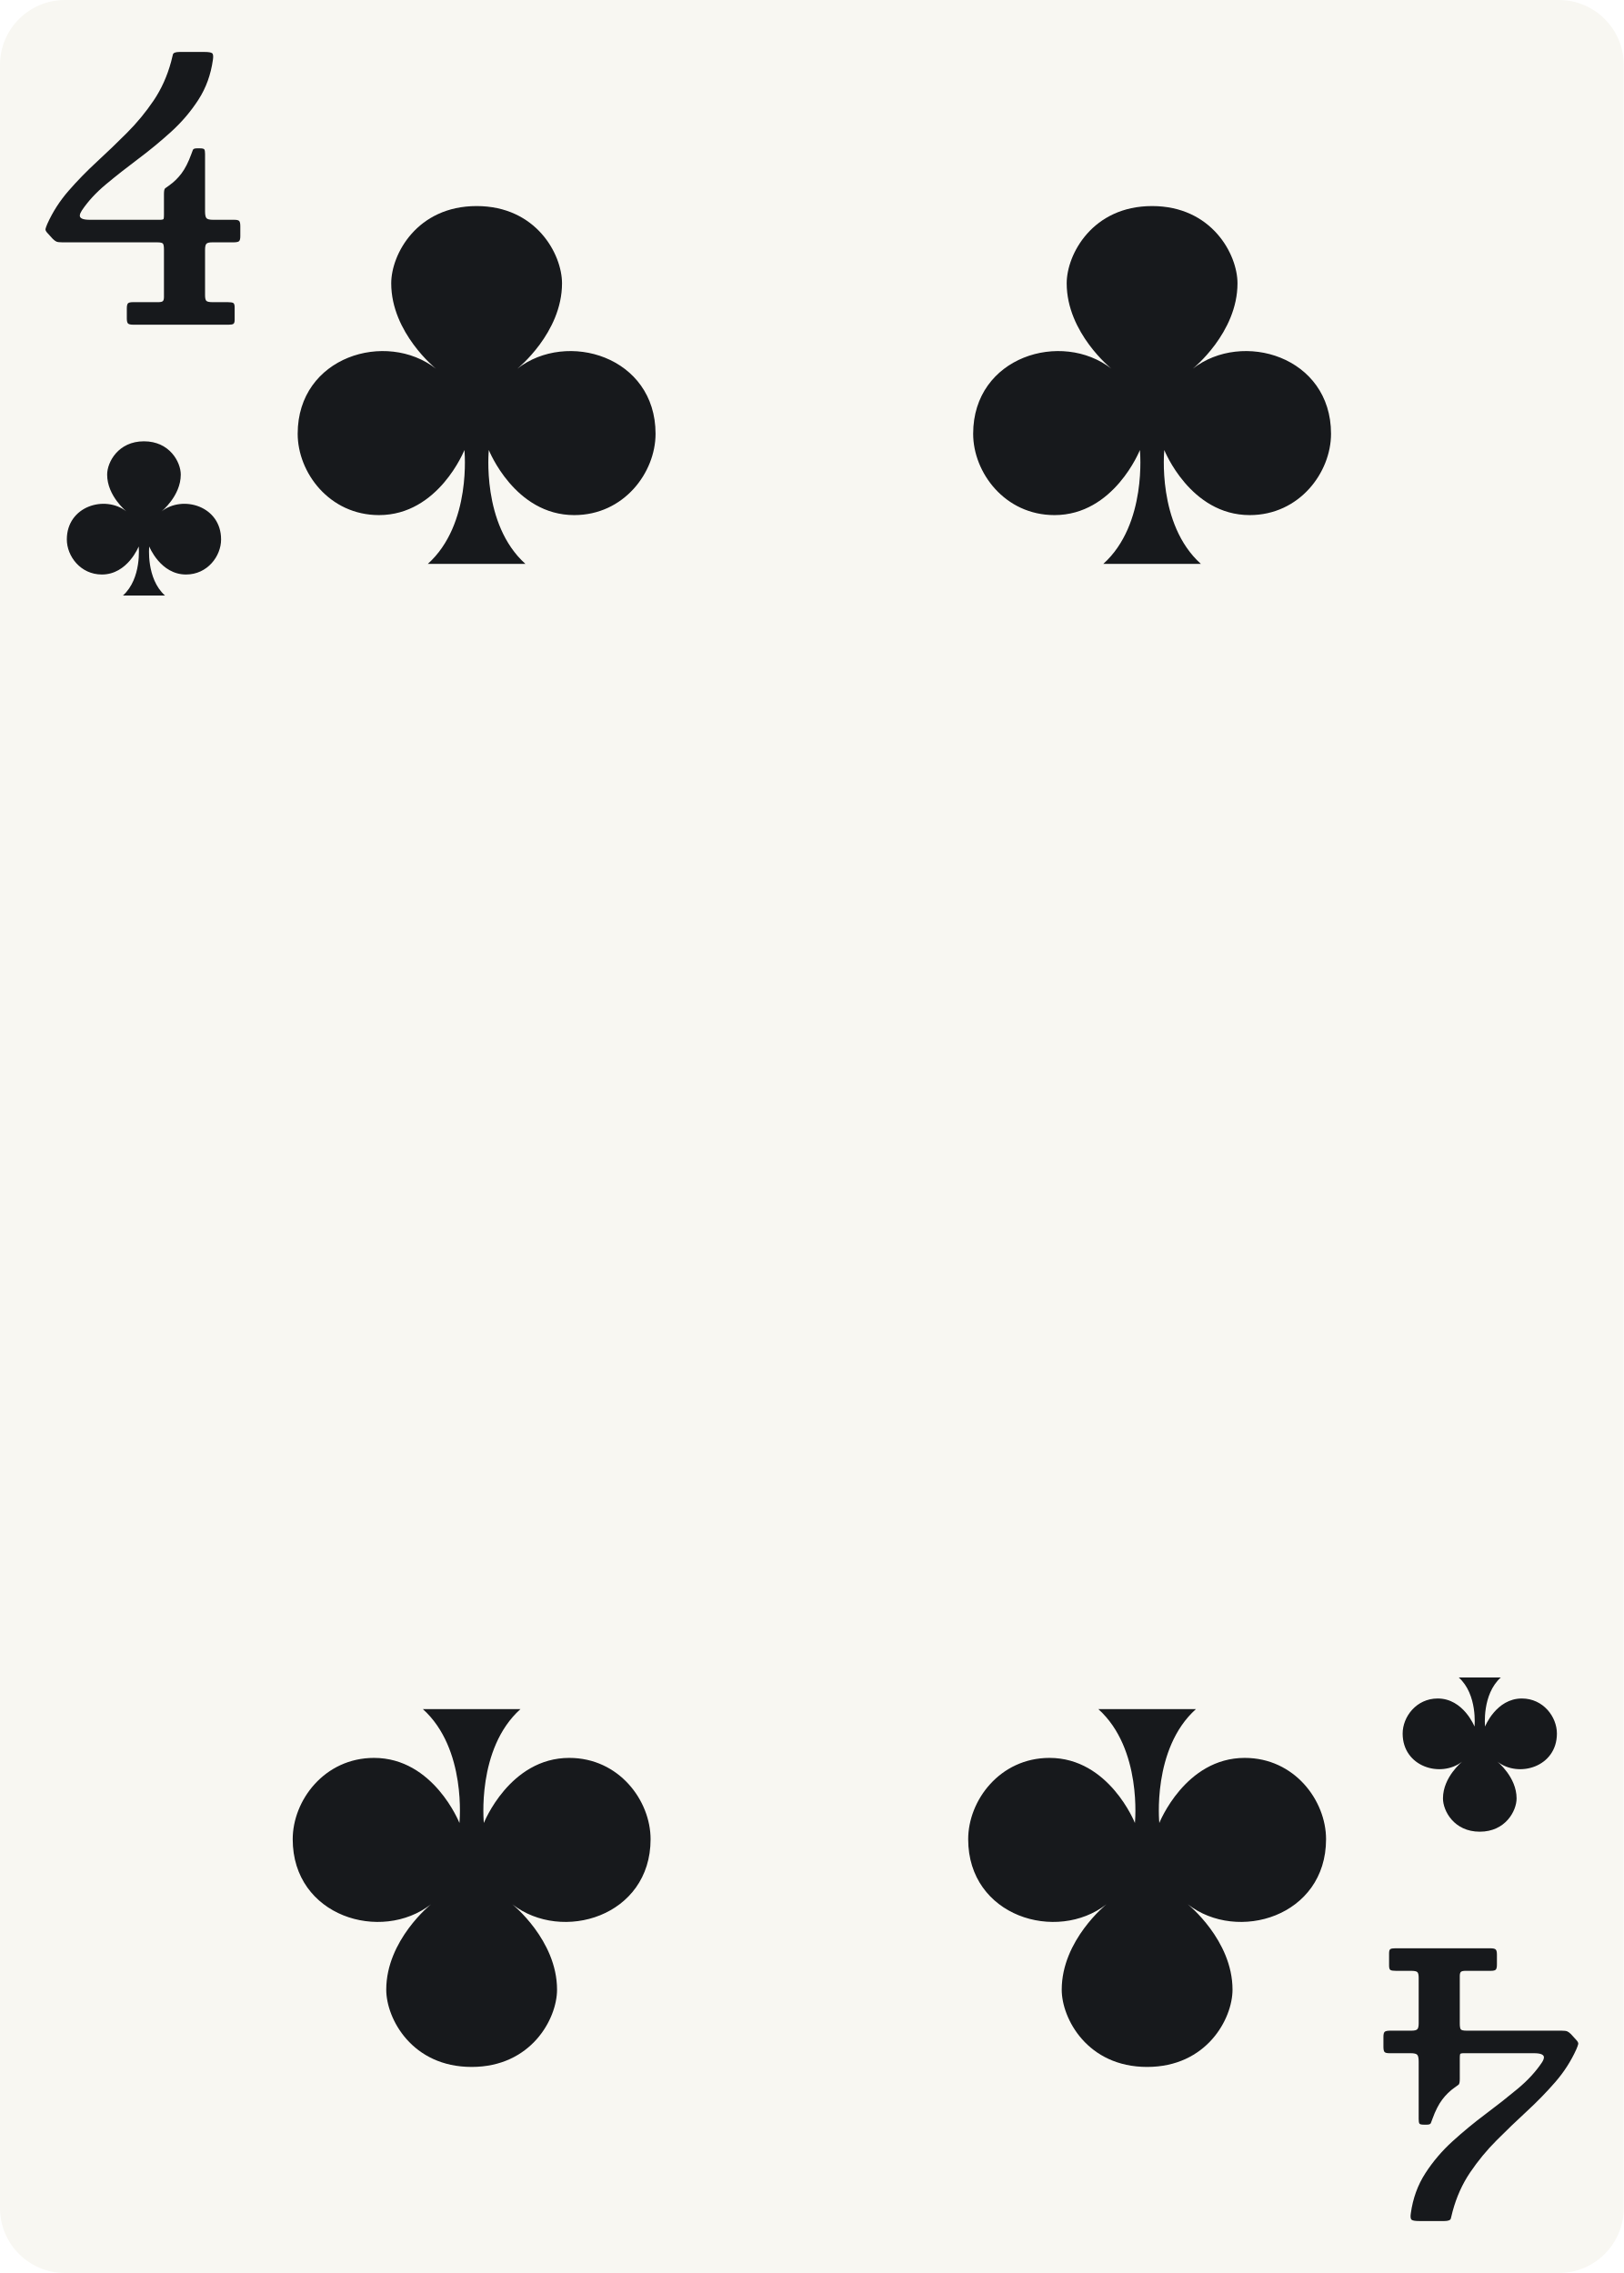
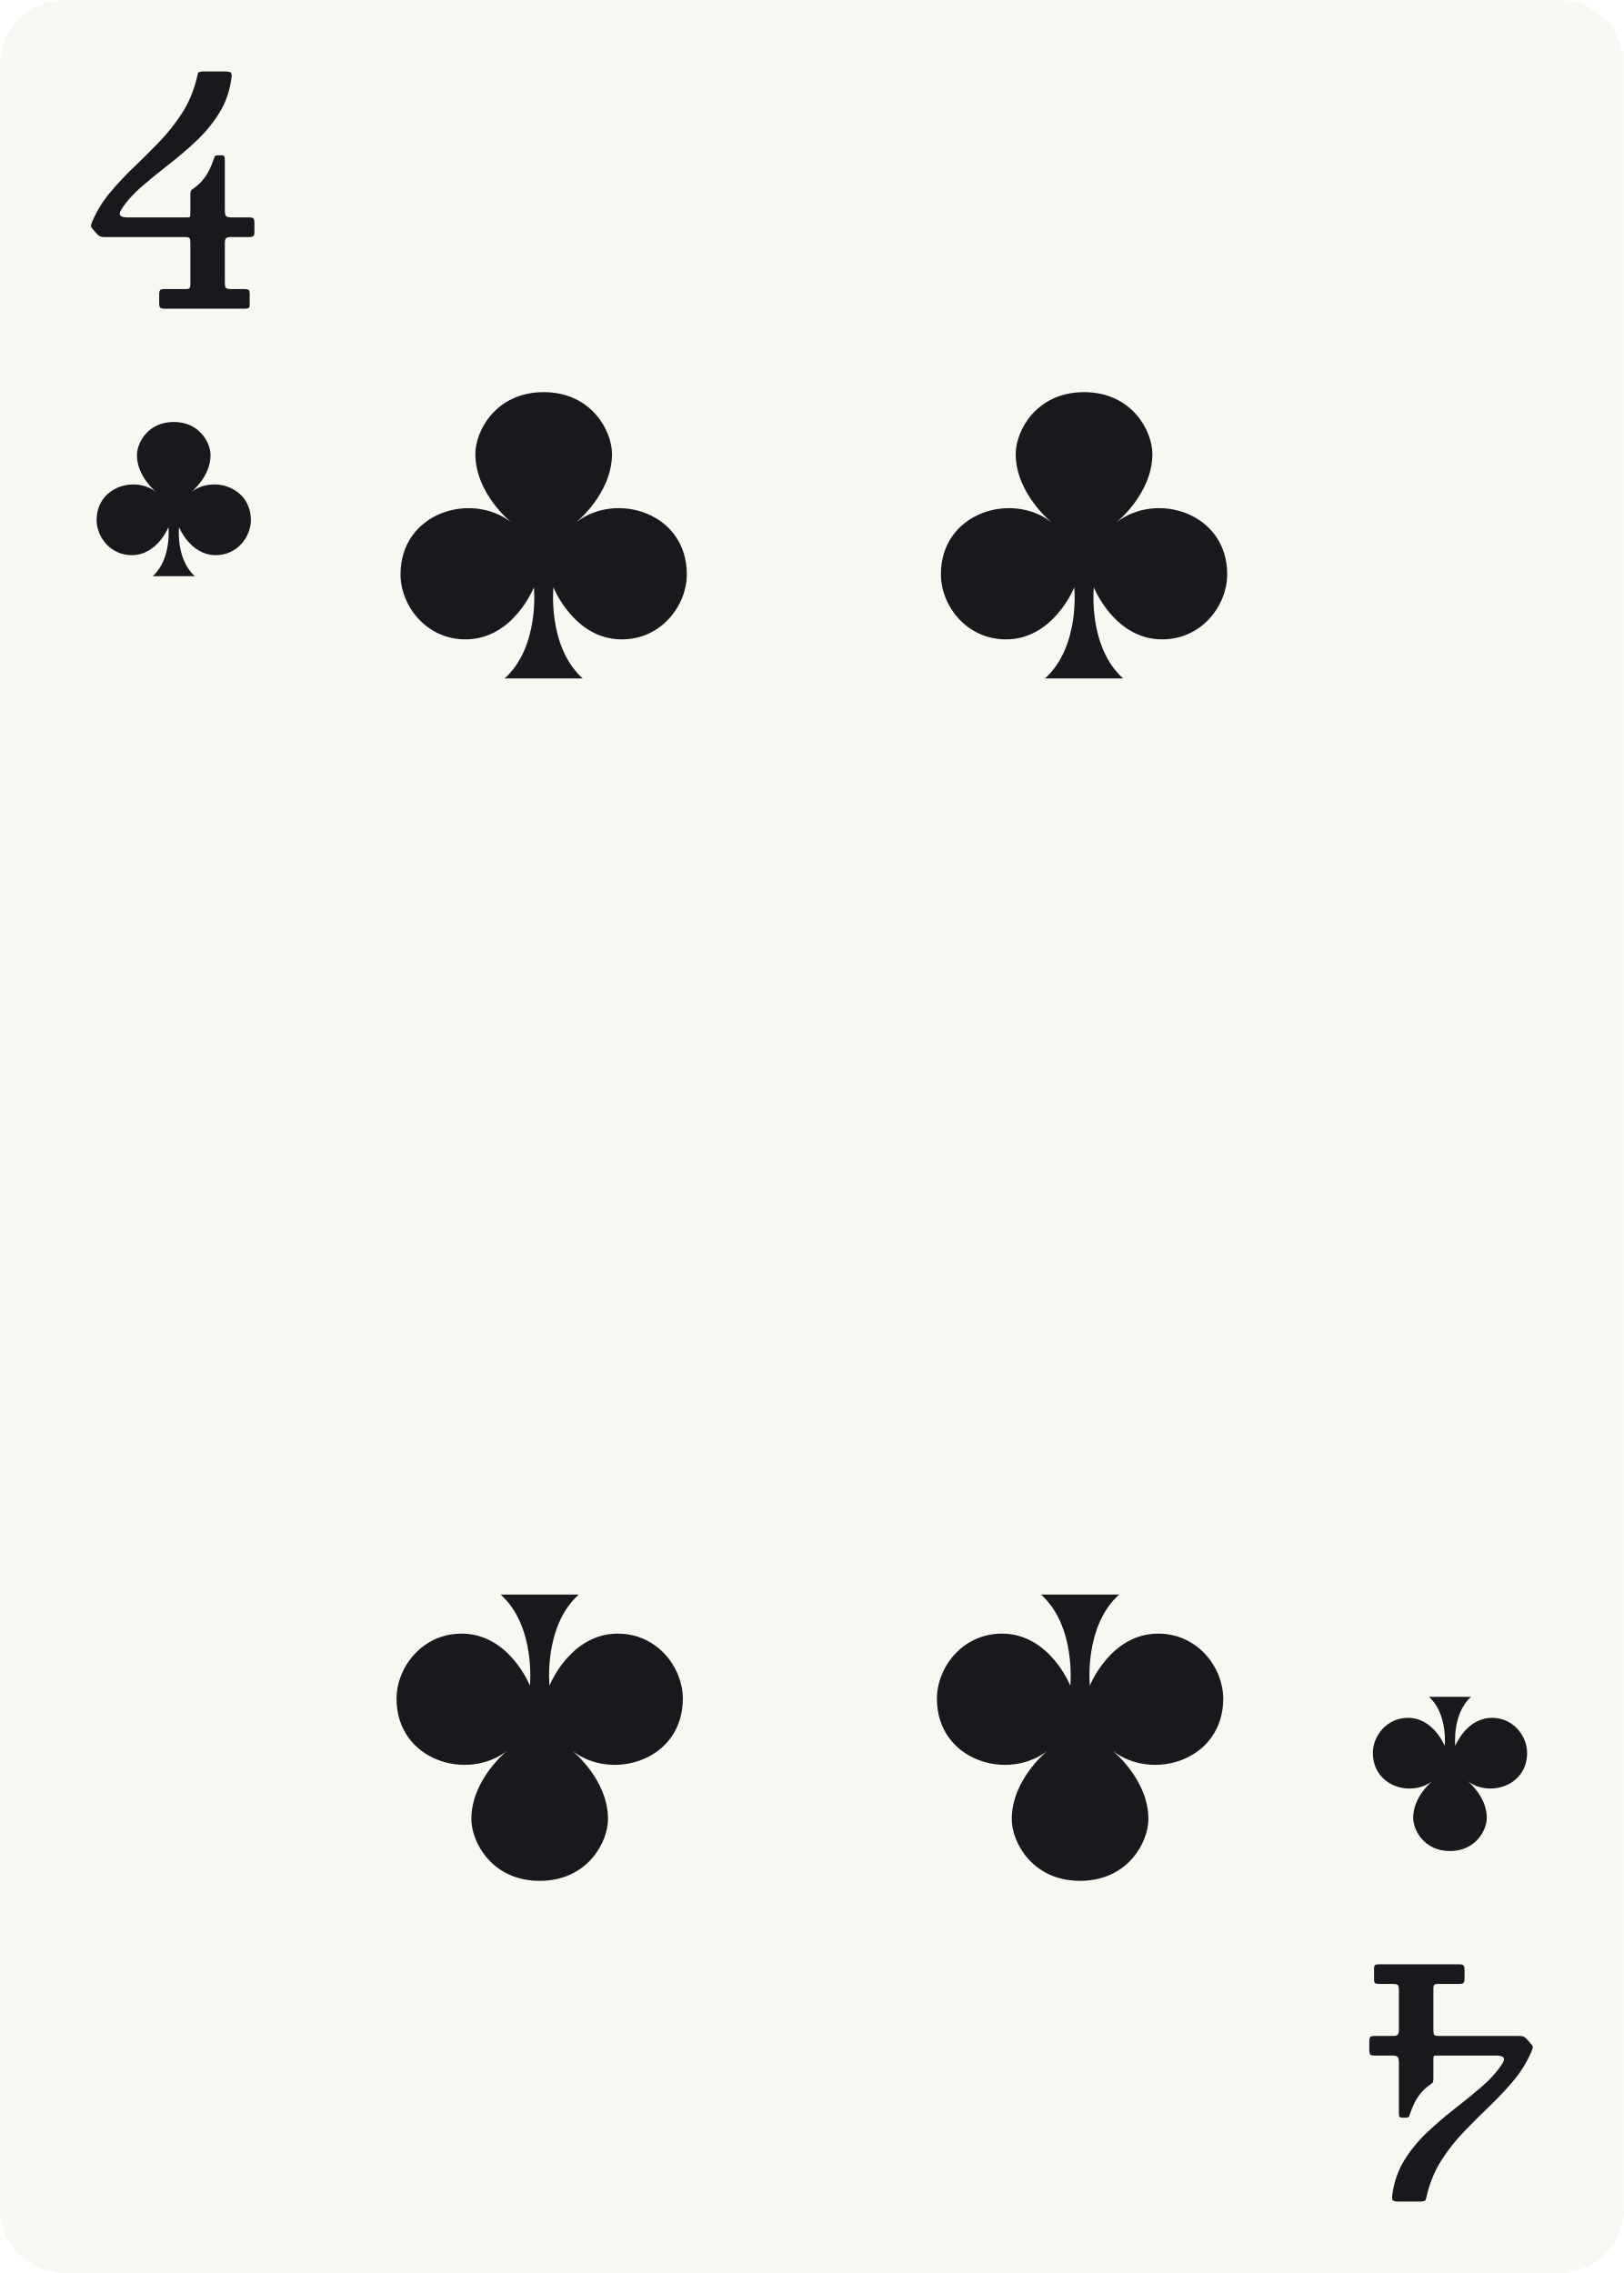
<svg xmlns="http://www.w3.org/2000/svg" width="250" height="350" viewBox="0 0 250 350">
  <rect width="250" height="350" rx="10" fill="#f8f7f2" />
  <g fill="#17191c">
-     <g>
-       <svg x="44.0" y="31.0" width="58" height="62" viewBox="38 14 20 21">
-         <path d="m 50.291,22.698 c 0,0 2.375,-1.9 2.375,-4.534 0,-1.542 -1.369,-4.102 -4.534,-4.102 -3.165,0 -4.534,2.561 -4.534,4.102 0,2.634 2.375,4.534 2.375,4.534 -2.638,-2.055 -7.341,-0.652 -7.341,3.455 0,2.056 1.68,4.318 4.318,4.318 3.165,0 4.534,-3.455 4.534,-3.455 0,0 0.402,3.938 -1.943,6.046 h 5.182 c -2.345,-2.107 -1.943,-6.046 -1.943,-6.046 0,0 1.369,3.455 4.534,3.455 2.639,0 4.318,-2.263 4.318,-4.318 0,-4.107 -4.703,-5.51 -7.341,-3.455 z" />
-       </svg>
+     <g transform="translate(125 175) scale(.8) translate(-125 -175)">
+       <g>
+         <svg x="44.0" y="31.0" width="58" height="62" viewBox="38 14 20 21">
+           <path d="m 50.291,22.698 c 0,0 2.375,-1.9 2.375,-4.534 0,-1.542 -1.369,-4.102 -4.534,-4.102 -3.165,0 -4.534,2.561 -4.534,4.102 0,2.634 2.375,4.534 2.375,4.534 -2.638,-2.055 -7.341,-0.652 -7.341,3.455 0,2.056 1.68,4.318 4.318,4.318 3.165,0 4.534,-3.455 4.534,-3.455 0,0 0.402,3.938 -1.943,6.046 h 5.182 c -2.345,-2.107 -1.943,-6.046 -1.943,-6.046 0,0 1.369,3.455 4.534,3.455 2.639,0 4.318,-2.263 4.318,-4.318 0,-4.107 -4.703,-5.51 -7.341,-3.455 z" />
+         </svg>
+       </g>
+       <g transform="rotate(180 73 288)">
+         <svg x="44.0" y="257.0" width="58" height="62" viewBox="38 14 20 21">
+           <path d="m 50.291,22.698 c 0,0 2.375,-1.9 2.375,-4.534 0,-1.542 -1.369,-4.102 -4.534,-4.102 -3.165,0 -4.534,2.561 -4.534,4.102 0,2.634 2.375,4.534 2.375,4.534 -2.638,-2.055 -7.341,-0.652 -7.341,3.455 0,2.056 1.68,4.318 4.318,4.318 3.165,0 4.534,-3.455 4.534,-3.455 0,0 0.402,3.938 -1.943,6.046 h 5.182 c -2.345,-2.107 -1.943,-6.046 -1.943,-6.046 0,0 1.369,3.455 4.534,3.455 2.639,0 4.318,-2.263 4.318,-4.318 0,-4.107 -4.703,-5.51 -7.341,-3.455 z" />
+         </svg>
+       </g>
+       <g>
+         <svg x="148.0" y="31.0" width="58" height="62" viewBox="38 14 20 21">
+           <path d="m 50.291,22.698 c 0,0 2.375,-1.9 2.375,-4.534 0,-1.542 -1.369,-4.102 -4.534,-4.102 -3.165,0 -4.534,2.561 -4.534,4.102 0,2.634 2.375,4.534 2.375,4.534 -2.638,-2.055 -7.341,-0.652 -7.341,3.455 0,2.056 1.68,4.318 4.318,4.318 3.165,0 4.534,-3.455 4.534,-3.455 0,0 0.402,3.938 -1.943,6.046 h 5.182 c -2.345,-2.107 -1.943,-6.046 -1.943,-6.046 0,0 1.369,3.455 4.534,3.455 2.639,0 4.318,-2.263 4.318,-4.318 0,-4.107 -4.703,-5.51 -7.341,-3.455 z" />
+         </svg>
+       </g>
+       <g transform="rotate(180 177 288)">
+         <svg x="148.0" y="257.0" width="58" height="62" viewBox="38 14 20 21">
+           <path d="m 50.291,22.698 c 0,0 2.375,-1.9 2.375,-4.534 0,-1.542 -1.369,-4.102 -4.534,-4.102 -3.165,0 -4.534,2.561 -4.534,4.102 0,2.634 2.375,4.534 2.375,4.534 -2.638,-2.055 -7.341,-0.652 -7.341,3.455 0,2.056 1.68,4.318 4.318,4.318 3.165,0 4.534,-3.455 4.534,-3.455 0,0 0.402,3.938 -1.943,6.046 h 5.182 c -2.345,-2.107 -1.943,-6.046 -1.943,-6.046 0,0 1.369,3.455 4.534,3.455 2.639,0 4.318,-2.263 4.318,-4.318 0,-4.107 -4.703,-5.51 -7.341,-3.455 z" />
+         </svg>
+       </g>
    </g>
-     <g transform="rotate(180 73 288)">
-       <svg x="44.0" y="257.0" width="58" height="62" viewBox="38 14 20 21">
-         <path d="m 50.291,22.698 c 0,0 2.375,-1.9 2.375,-4.534 0,-1.542 -1.369,-4.102 -4.534,-4.102 -3.165,0 -4.534,2.561 -4.534,4.102 0,2.634 2.375,4.534 2.375,4.534 -2.638,-2.055 -7.341,-0.652 -7.341,3.455 0,2.056 1.68,4.318 4.318,4.318 3.165,0 4.534,-3.455 4.534,-3.455 0,0 0.402,3.938 -1.943,6.046 h 5.182 c -2.345,-2.107 -1.943,-6.046 -1.943,-6.046 0,0 1.369,3.455 4.534,3.455 2.639,0 4.318,-2.263 4.318,-4.318 0,-4.107 -4.703,-5.51 -7.341,-3.455 z" />
-       </svg>
-     </g>
-     <g>
-       <svg x="148.0" y="31.0" width="58" height="62" viewBox="38 14 20 21">
-         <path d="m 50.291,22.698 c 0,0 2.375,-1.9 2.375,-4.534 0,-1.542 -1.369,-4.102 -4.534,-4.102 -3.165,0 -4.534,2.561 -4.534,4.102 0,2.634 2.375,4.534 2.375,4.534 -2.638,-2.055 -7.341,-0.652 -7.341,3.455 0,2.056 1.68,4.318 4.318,4.318 3.165,0 4.534,-3.455 4.534,-3.455 0,0 0.402,3.938 -1.943,6.046 h 5.182 c -2.345,-2.107 -1.943,-6.046 -1.943,-6.046 0,0 1.369,3.455 4.534,3.455 2.639,0 4.318,-2.263 4.318,-4.318 0,-4.107 -4.703,-5.51 -7.341,-3.455 z" />
-       </svg>
-     </g>
-     <g transform="rotate(180 177 288)">
-       <svg x="148.0" y="257.0" width="58" height="62" viewBox="38 14 20 21">
-         <path d="m 50.291,22.698 c 0,0 2.375,-1.9 2.375,-4.534 0,-1.542 -1.369,-4.102 -4.534,-4.102 -3.165,0 -4.534,2.561 -4.534,4.102 0,2.634 2.375,4.534 2.375,4.534 -2.638,-2.055 -7.341,-0.652 -7.341,3.455 0,2.056 1.68,4.318 4.318,4.318 3.165,0 4.534,-3.455 4.534,-3.455 0,0 0.402,3.938 -1.943,6.046 h 5.182 c -2.345,-2.107 -1.943,-6.046 -1.943,-6.046 0,0 1.369,3.455 4.534,3.455 2.639,0 4.318,-2.263 4.318,-4.318 0,-4.107 -4.703,-5.51 -7.341,-3.455 z" />
-       </svg>
-     </g>
-     <g data-card-value="Besley" transform="translate(5.296401 50.0) scale(0.02902725 -0.028)">
+     <g data-card-value="Besley" transform="translate(12.57051 47.5352) scale(0.0243568 -0.0243568)">
      <path d="M1062.201 95.2Q1062.201 115.741 1054.271 119.871Q1046.341 124.001 1025.941 124.001H945.161Q919.621 124.001 912.411 130.851Q905.201 137.701 905.201 162.241V412.74Q905.201 436.28 911.971 444.64Q918.741 453 942.861 453H1054.801Q1077.761 453 1084.981 458.84Q1092.201 464.68 1092.201 486.64V541.58Q1092.201 562.86 1086.631 569.93Q1081.061 577 1060.501 577H947.761Q919.761 577 912.481 586.19Q905.201 595.38 905.201 622.96V938.86Q905.201 957.56 901.431 963.78Q897.661 970.0 877.241 970.0H862.841Q843.281 970.0 840.441 960.78Q837.601 951.56 832.321 938.28Q809.06 871.7 780.37 832.2Q751.68 792.7 714.58 765.84Q700.18 755.42 693.69 750.21Q687.2 745.0 687.2 718.6V604.66Q687.2 587.98 685.5 582.49Q683.8 577 666.4 577H294.981Q265.441 577 252.571 583.41Q239.701 589.82 240.961 601.59Q242.221 613.36 251.781 628.36Q300.461 703.82 380.011 772.49Q459.561 841.16 550.261 911.47Q640.961 981.78 725.381 1061.23Q809.801 1140.68 870.151 1237.63Q930.501 1334.58 946.921 1457.46Q951.201 1486.44 942.491 1493.22Q933.781 1500.0 901.521 1500.0H769.98Q737.44 1500.0 734.46 1485.42Q731.48 1470.84 725.2 1446.58Q694.2 1327.58 632.13 1232.44Q570.06 1137.3 491.42 1055.59Q412.78 973.88 331.57 896.31Q250.36 818.74 180.87 735.95Q111.38 653.16 68.68 554.86Q60.68 535.42 58.9 526.28Q57.12 517.14 70.42 502.86L97.12 472.38Q108.12 461.12 116.84 457.06Q125.56 453 148.96 453H651.26Q676.78 453 681.99 445.64Q687.2 438.28 687.2 412.76V152.781Q687.2 135.121 681.06 129.561Q674.92 124.001 656.54 124.001H522.16Q501.9 124.001 496.05 117.151Q490.2 110.301 490.2 89.321V34.24Q490.2 12.14 497.26 6.07Q504.32 0.0 525.56 0.0H1029.661Q1048.781 0.0 1055.491 4.64Q1062.201 9.28 1062.201 27.4Z" />
    </g>
    <g>
-       <svg x="9.5" y="67.5" width="25" height="27" viewBox="38 14 20 21">
+       <svg x="14.087" y="64.521" width="25" height="27" viewBox="38 14 20 21">
        <path d="m 50.291,22.698 c 0,0 2.375,-1.9 2.375,-4.534 0,-1.542 -1.369,-4.102 -4.534,-4.102 -3.165,0 -4.534,2.561 -4.534,4.102 0,2.634 2.375,4.534 2.375,4.534 -2.638,-2.055 -7.341,-0.652 -7.341,3.455 0,2.056 1.68,4.318 4.318,4.318 3.165,0 4.534,-3.455 4.534,-3.455 0,0 0.402,3.938 -1.943,6.046 h 5.182 c -2.345,-2.107 -1.943,-6.046 -1.943,-6.046 0,0 1.369,3.455 4.534,3.455 2.639,0 4.318,-2.263 4.318,-4.318 0,-4.107 -4.703,-5.51 -7.341,-3.455 z" />
      </svg>
    </g>
    <g transform="rotate(180 125 175)">
-       <g data-card-value="Besley" transform="translate(5.296401 50.0) scale(0.02902725 -0.028)">
+       <g data-card-value="Besley" transform="translate(12.57051 47.5352) scale(0.0243568 -0.0243568)">
        <path d="M1062.201 95.2Q1062.201 115.741 1054.271 119.871Q1046.341 124.001 1025.941 124.001H945.161Q919.621 124.001 912.411 130.851Q905.201 137.701 905.201 162.241V412.74Q905.201 436.28 911.971 444.64Q918.741 453 942.861 453H1054.801Q1077.761 453 1084.981 458.84Q1092.201 464.68 1092.201 486.64V541.58Q1092.201 562.86 1086.631 569.93Q1081.061 577 1060.501 577H947.761Q919.761 577 912.481 586.19Q905.201 595.38 905.201 622.96V938.86Q905.201 957.56 901.431 963.78Q897.661 970.0 877.241 970.0H862.841Q843.281 970.0 840.441 960.78Q837.601 951.56 832.321 938.28Q809.06 871.7 780.37 832.2Q751.68 792.7 714.58 765.84Q700.18 755.42 693.69 750.21Q687.2 745.0 687.2 718.6V604.66Q687.2 587.98 685.5 582.49Q683.8 577 666.4 577H294.981Q265.441 577 252.571 583.41Q239.701 589.82 240.961 601.59Q242.221 613.36 251.781 628.36Q300.461 703.82 380.011 772.49Q459.561 841.16 550.261 911.47Q640.961 981.78 725.381 1061.23Q809.801 1140.68 870.151 1237.63Q930.501 1334.58 946.921 1457.46Q951.201 1486.44 942.491 1493.22Q933.781 1500.0 901.521 1500.0H769.98Q737.44 1500.0 734.46 1485.42Q731.48 1470.84 725.2 1446.58Q694.2 1327.58 632.13 1232.44Q570.06 1137.3 491.42 1055.59Q412.78 973.88 331.57 896.31Q250.36 818.74 180.87 735.95Q111.38 653.16 68.68 554.86Q60.68 535.42 58.9 526.28Q57.12 517.14 70.42 502.86L97.12 472.38Q108.12 461.12 116.84 457.06Q125.56 453 148.96 453H651.26Q676.78 453 681.99 445.64Q687.2 438.28 687.2 412.76V152.781Q687.2 135.121 681.06 129.561Q674.92 124.001 656.54 124.001H522.16Q501.9 124.001 496.05 117.151Q490.2 110.301 490.2 89.321V34.24Q490.2 12.14 497.26 6.07Q504.32 0.0 525.56 0.0H1029.661Q1048.781 0.0 1055.491 4.64Q1062.201 9.28 1062.201 27.4Z" />
      </g>
      <g>
-         <svg x="9.5" y="67.5" width="25" height="27" viewBox="38 14 20 21">
+         <svg x="14.087" y="64.521" width="25" height="27" viewBox="38 14 20 21">
          <path d="m 50.291,22.698 c 0,0 2.375,-1.9 2.375,-4.534 0,-1.542 -1.369,-4.102 -4.534,-4.102 -3.165,0 -4.534,2.561 -4.534,4.102 0,2.634 2.375,4.534 2.375,4.534 -2.638,-2.055 -7.341,-0.652 -7.341,3.455 0,2.056 1.68,4.318 4.318,4.318 3.165,0 4.534,-3.455 4.534,-3.455 0,0 0.402,3.938 -1.943,6.046 h 5.182 c -2.345,-2.107 -1.943,-6.046 -1.943,-6.046 0,0 1.369,3.455 4.534,3.455 2.639,0 4.318,-2.263 4.318,-4.318 0,-4.107 -4.703,-5.51 -7.341,-3.455 z" />
        </svg>
      </g>
    </g>
  </g>
</svg>
